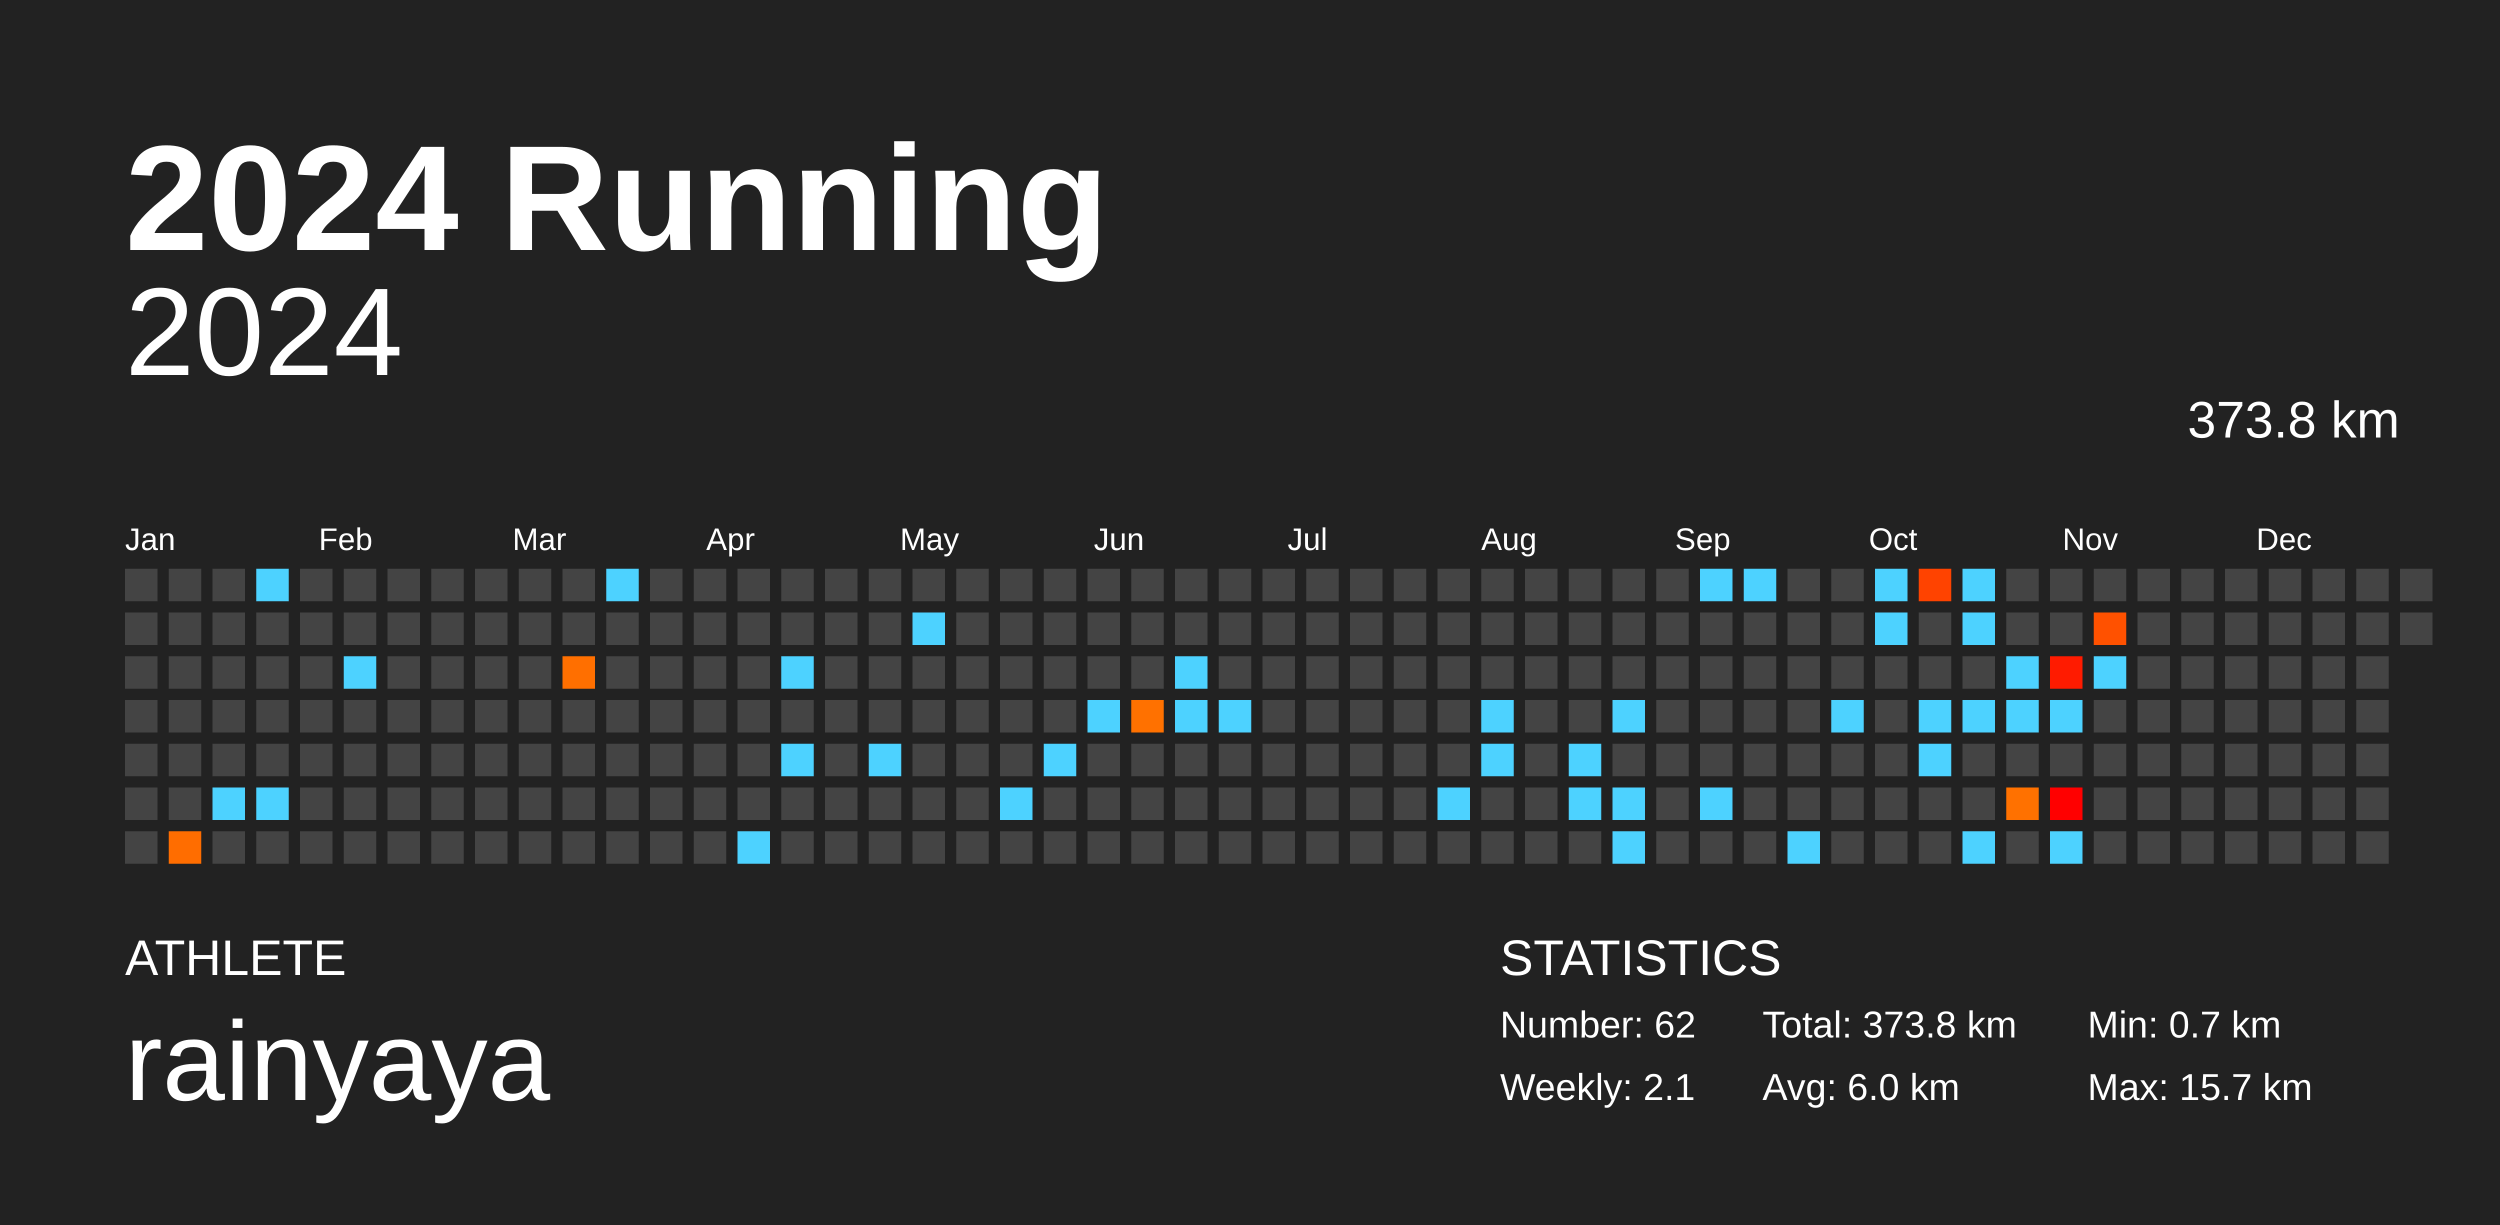
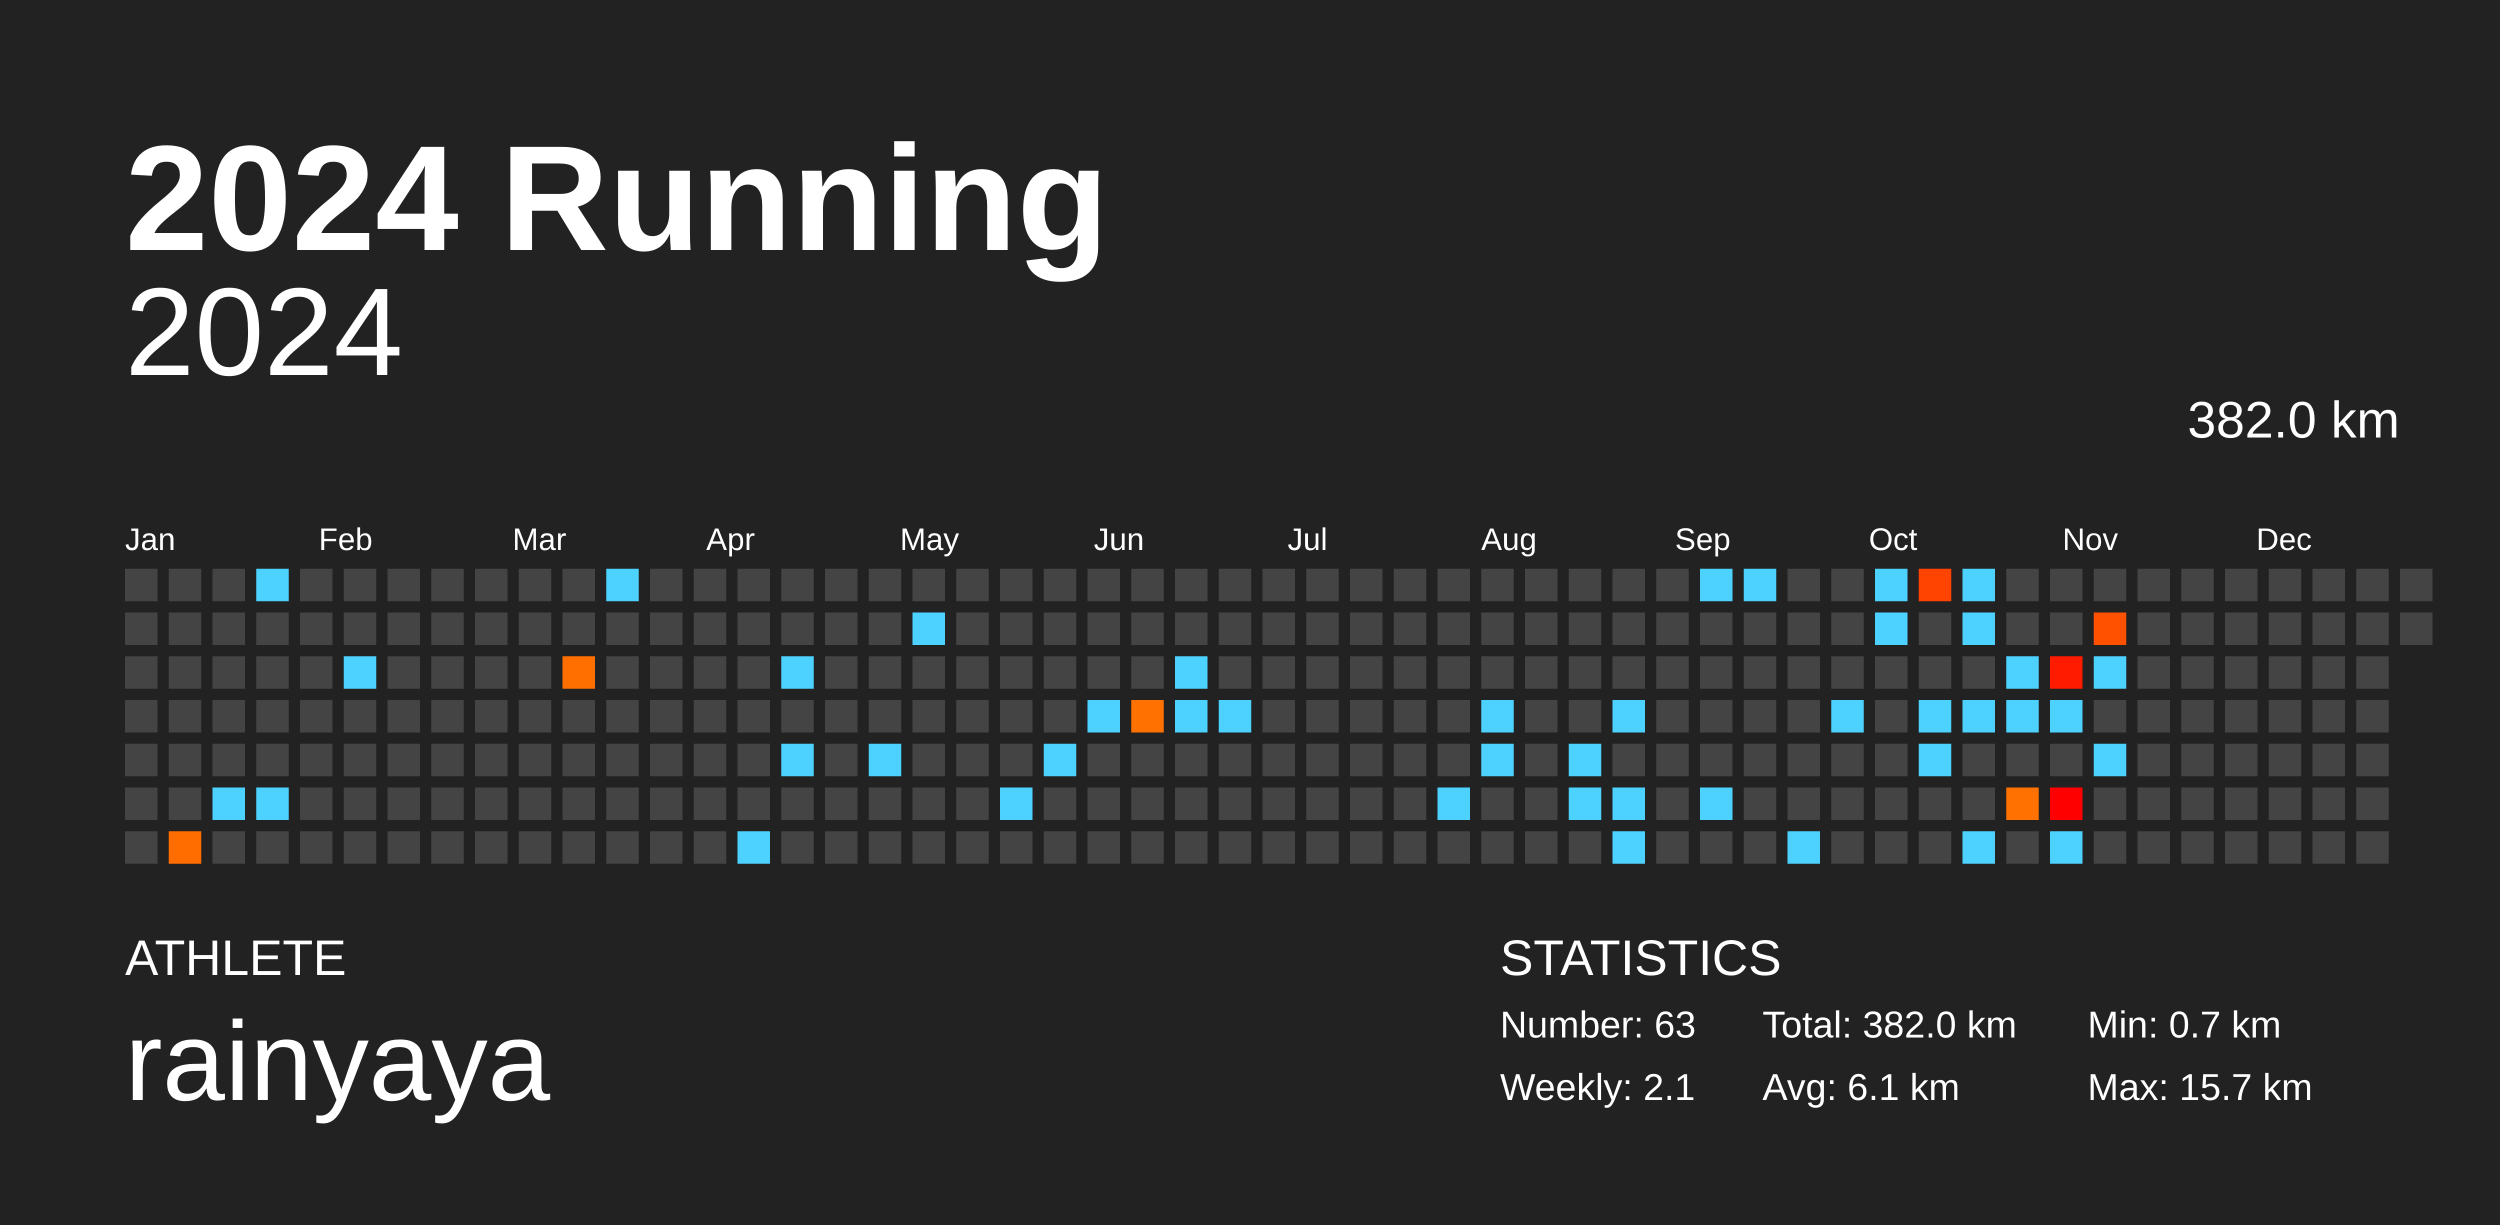
<svg xmlns="http://www.w3.org/2000/svg" baseProfile="full" height="98mm" version="1.1" viewBox="0,0,200,98" width="200mm">
  <defs />
  <rect fill="#222222" height="98" width="200" x="0" y="0" />
  <text fill="#FFFFFF" style="font-size:12px; font-family:Arial; font-weight:bold;" x="10" y="20">2024 Running</text>
  <text fill="#FFFFFF" style="font-size:4px; font-family:Arial" x="10" y="78">ATHLETE</text>
  <text fill="#FFFFFF" style="font-size:9px; font-family:Arial" x="10" y="88">rainyaya</text>
  <text fill="#FFFFFF" style="font-size:4px; font-family:Arial" x="120" y="78">STATISTICS</text>
-   <text fill="#FFFFFF" style="font-size:3px; font-family:Arial" x="120" y="83">Number: 62</text>
+   <text fill="#FFFFFF" style="font-size:3px; font-family:Arial" x="120" y="83">Number: 63</text>
  <text fill="#FFFFFF" style="font-size:3px; font-family:Arial" x="120" y="88">Weekly: 2.1</text>
-   <text fill="#FFFFFF" style="font-size:3px; font-family:Arial" x="141" y="83">Total: 373.8 km</text>
-   <text fill="#FFFFFF" style="font-size:3px; font-family:Arial" x="141" y="88">Avg: 6.0 km</text>
+   <text fill="#FFFFFF" style="font-size:3px; font-family:Arial" x="141" y="83">Total: 382.0 km</text>
+   <text fill="#FFFFFF" style="font-size:3px; font-family:Arial" x="141" y="88">Avg: 6.1 km</text>
  <text fill="#FFFFFF" style="font-size:3px; font-family:Arial" x="167" y="83">Min: 0.7 km</text>
  <text fill="#FFFFFF" style="font-size:3px; font-family:Arial" x="167" y="88">Max: 15.7 km</text>
  <text alignment-baseline="hanging" fill="#FFFFFF" style="font-size:10.0px; font-family:Arial;" x="10" y="30">2024</text>
-   <text alignment-baseline="hanging" fill="#FFFFFF" style="font-size:4.125px; font-family:Arial;" x="175" y="35">373.8 km</text>
+   <text alignment-baseline="hanging" fill="#FFFFFF" style="font-size:4.125px; font-family:Arial;" x="175" y="35">382.0 km</text>
  <text fill="#FFFFFF" style="font-size:2.5px; font-family:Arial" x="10.0" y="44">Jan</text>
  <text fill="#FFFFFF" style="font-size:2.5px; font-family:Arial" x="25.5" y="44">Feb</text>
  <text fill="#FFFFFF" style="font-size:2.5px; font-family:Arial" x="41.0" y="44">Mar</text>
  <text fill="#FFFFFF" style="font-size:2.5px; font-family:Arial" x="56.5" y="44">Apr</text>
  <text fill="#FFFFFF" style="font-size:2.5px; font-family:Arial" x="72.0" y="44">May</text>
  <text fill="#FFFFFF" style="font-size:2.5px; font-family:Arial" x="87.5" y="44">Jun</text>
  <text fill="#FFFFFF" style="font-size:2.5px; font-family:Arial" x="103.0" y="44">Jul</text>
  <text fill="#FFFFFF" style="font-size:2.5px; font-family:Arial" x="118.5" y="44">Aug</text>
  <text fill="#FFFFFF" style="font-size:2.5px; font-family:Arial" x="134.0" y="44">Sep</text>
  <text fill="#FFFFFF" style="font-size:2.5px; font-family:Arial" x="149.5" y="44">Oct</text>
  <text fill="#FFFFFF" style="font-size:2.5px; font-family:Arial" x="165.0" y="44">Nov</text>
  <text fill="#FFFFFF" style="font-size:2.5px; font-family:Arial" x="180.5" y="44">Dec</text>
  <rect fill="#444444" height="2.6" width="2.6" x="10.0" y="45.5" />
  <rect fill="#444444" height="2.6" width="2.6" x="10.0" y="49.0" />
  <rect fill="#444444" height="2.6" width="2.6" x="10.0" y="52.5" />
  <rect fill="#444444" height="2.6" width="2.6" x="10.0" y="56.0" />
  <rect fill="#444444" height="2.6" width="2.6" x="10.0" y="59.5" />
  <rect fill="#444444" height="2.6" width="2.6" x="10.0" y="63.0" />
  <rect fill="#444444" height="2.6" width="2.6" x="10.0" y="66.5" />
  <rect fill="#444444" height="2.6" width="2.6" x="13.5" y="45.5" />
  <rect fill="#444444" height="2.6" width="2.6" x="13.5" y="49.0" />
  <rect fill="#444444" height="2.6" width="2.6" x="13.5" y="52.5" />
  <rect fill="#444444" height="2.6" width="2.6" x="13.5" y="56.0" />
  <rect fill="#444444" height="2.6" width="2.6" x="13.5" y="59.5" />
  <rect fill="#444444" height="2.6" width="2.6" x="13.5" y="63.0" />
  <rect fill="#ff6d00" height="2.6" width="2.6" x="13.5" y="66.5" />
  <rect fill="#444444" height="2.6" width="2.6" x="17.0" y="45.5" />
  <rect fill="#444444" height="2.6" width="2.6" x="17.0" y="49.0" />
  <rect fill="#444444" height="2.6" width="2.6" x="17.0" y="52.5" />
  <rect fill="#444444" height="2.6" width="2.6" x="17.0" y="56.0" />
  <rect fill="#444444" height="2.6" width="2.6" x="17.0" y="59.5" />
  <rect fill="#4dd2ff" height="2.6" width="2.6" x="17.0" y="63.0" />
  <rect fill="#444444" height="2.6" width="2.6" x="17.0" y="66.5" />
  <rect fill="#4dd2ff" height="2.6" width="2.6" x="20.5" y="45.5" />
  <rect fill="#444444" height="2.6" width="2.6" x="20.5" y="49.0" />
  <rect fill="#444444" height="2.6" width="2.6" x="20.5" y="52.5" />
  <rect fill="#444444" height="2.6" width="2.6" x="20.5" y="56.0" />
  <rect fill="#444444" height="2.6" width="2.6" x="20.5" y="59.5" />
  <rect fill="#4dd2ff" height="2.6" width="2.6" x="20.5" y="63.0" />
  <rect fill="#444444" height="2.6" width="2.6" x="20.5" y="66.5" />
  <rect fill="#444444" height="2.6" width="2.6" x="24.0" y="45.5" />
  <rect fill="#444444" height="2.6" width="2.6" x="24.0" y="49.0" />
  <rect fill="#444444" height="2.6" width="2.6" x="24.0" y="52.5" />
  <rect fill="#444444" height="2.6" width="2.6" x="24.0" y="56.0" />
  <rect fill="#444444" height="2.6" width="2.6" x="24.0" y="59.5" />
  <rect fill="#444444" height="2.6" width="2.6" x="24.0" y="63.0" />
  <rect fill="#444444" height="2.6" width="2.6" x="24.0" y="66.5" />
  <rect fill="#444444" height="2.6" width="2.6" x="27.5" y="45.5" />
  <rect fill="#444444" height="2.6" width="2.6" x="27.5" y="49.0" />
  <rect fill="#4dd2ff" height="2.6" width="2.6" x="27.5" y="52.5" />
  <rect fill="#444444" height="2.6" width="2.6" x="27.5" y="56.0" />
  <rect fill="#444444" height="2.6" width="2.6" x="27.5" y="59.5" />
  <rect fill="#444444" height="2.6" width="2.6" x="27.5" y="63.0" />
  <rect fill="#444444" height="2.6" width="2.6" x="27.5" y="66.5" />
  <rect fill="#444444" height="2.6" width="2.6" x="31.0" y="45.5" />
  <rect fill="#444444" height="2.6" width="2.6" x="31.0" y="49.0" />
  <rect fill="#444444" height="2.6" width="2.6" x="31.0" y="52.5" />
  <rect fill="#444444" height="2.6" width="2.6" x="31.0" y="56.0" />
  <rect fill="#444444" height="2.6" width="2.6" x="31.0" y="59.5" />
  <rect fill="#444444" height="2.6" width="2.6" x="31.0" y="63.0" />
  <rect fill="#444444" height="2.6" width="2.6" x="31.0" y="66.5" />
  <rect fill="#444444" height="2.6" width="2.6" x="34.5" y="45.5" />
  <rect fill="#444444" height="2.6" width="2.6" x="34.5" y="49.0" />
  <rect fill="#444444" height="2.6" width="2.6" x="34.5" y="52.5" />
  <rect fill="#444444" height="2.6" width="2.6" x="34.5" y="56.0" />
  <rect fill="#444444" height="2.6" width="2.6" x="34.5" y="59.5" />
  <rect fill="#444444" height="2.6" width="2.6" x="34.5" y="63.0" />
  <rect fill="#444444" height="2.6" width="2.6" x="34.5" y="66.5" />
  <rect fill="#444444" height="2.6" width="2.6" x="38.0" y="45.5" />
  <rect fill="#444444" height="2.6" width="2.6" x="38.0" y="49.0" />
  <rect fill="#444444" height="2.6" width="2.6" x="38.0" y="52.5" />
  <rect fill="#444444" height="2.6" width="2.6" x="38.0" y="56.0" />
  <rect fill="#444444" height="2.6" width="2.6" x="38.0" y="59.5" />
  <rect fill="#444444" height="2.6" width="2.6" x="38.0" y="63.0" />
  <rect fill="#444444" height="2.6" width="2.6" x="38.0" y="66.5" />
  <rect fill="#444444" height="2.6" width="2.6" x="41.5" y="45.5" />
  <rect fill="#444444" height="2.6" width="2.6" x="41.5" y="49.0" />
  <rect fill="#444444" height="2.6" width="2.6" x="41.5" y="52.5" />
  <rect fill="#444444" height="2.6" width="2.6" x="41.5" y="56.0" />
  <rect fill="#444444" height="2.6" width="2.6" x="41.5" y="59.5" />
  <rect fill="#444444" height="2.6" width="2.6" x="41.5" y="63.0" />
  <rect fill="#444444" height="2.6" width="2.6" x="41.5" y="66.5" />
  <rect fill="#444444" height="2.6" width="2.6" x="45.0" y="45.5" />
  <rect fill="#444444" height="2.6" width="2.6" x="45.0" y="49.0" />
  <rect fill="#ff6f00" height="2.6" width="2.6" x="45.0" y="52.5" />
  <rect fill="#444444" height="2.6" width="2.6" x="45.0" y="56.0" />
  <rect fill="#444444" height="2.6" width="2.6" x="45.0" y="59.5" />
  <rect fill="#444444" height="2.6" width="2.6" x="45.0" y="63.0" />
  <rect fill="#444444" height="2.6" width="2.6" x="45.0" y="66.5" />
  <rect fill="#4dd2ff" height="2.6" width="2.6" x="48.5" y="45.5" />
  <rect fill="#444444" height="2.6" width="2.6" x="48.5" y="49.0" />
  <rect fill="#444444" height="2.6" width="2.6" x="48.5" y="52.5" />
  <rect fill="#444444" height="2.6" width="2.6" x="48.5" y="56.0" />
  <rect fill="#444444" height="2.6" width="2.6" x="48.5" y="59.5" />
  <rect fill="#444444" height="2.6" width="2.6" x="48.5" y="63.0" />
  <rect fill="#444444" height="2.6" width="2.6" x="48.5" y="66.5" />
  <rect fill="#444444" height="2.6" width="2.6" x="52.0" y="45.5" />
  <rect fill="#444444" height="2.6" width="2.6" x="52.0" y="49.0" />
  <rect fill="#444444" height="2.6" width="2.6" x="52.0" y="52.5" />
  <rect fill="#444444" height="2.6" width="2.6" x="52.0" y="56.0" />
  <rect fill="#444444" height="2.6" width="2.6" x="52.0" y="59.5" />
  <rect fill="#444444" height="2.6" width="2.6" x="52.0" y="63.0" />
  <rect fill="#444444" height="2.6" width="2.6" x="52.0" y="66.5" />
  <rect fill="#444444" height="2.6" width="2.6" x="55.5" y="45.5" />
  <rect fill="#444444" height="2.6" width="2.6" x="55.5" y="49.0" />
  <rect fill="#444444" height="2.6" width="2.6" x="55.5" y="52.5" />
  <rect fill="#444444" height="2.6" width="2.6" x="55.5" y="56.0" />
  <rect fill="#444444" height="2.6" width="2.6" x="55.5" y="59.5" />
  <rect fill="#444444" height="2.6" width="2.6" x="55.5" y="63.0" />
  <rect fill="#444444" height="2.6" width="2.6" x="55.5" y="66.5" />
  <rect fill="#444444" height="2.6" width="2.6" x="59.0" y="45.5" />
  <rect fill="#444444" height="2.6" width="2.6" x="59.0" y="49.0" />
  <rect fill="#444444" height="2.6" width="2.6" x="59.0" y="52.5" />
  <rect fill="#444444" height="2.6" width="2.6" x="59.0" y="56.0" />
  <rect fill="#444444" height="2.6" width="2.6" x="59.0" y="59.5" />
  <rect fill="#444444" height="2.6" width="2.6" x="59.0" y="63.0" />
  <rect fill="#4dd2ff" height="2.6" width="2.6" x="59.0" y="66.5" />
  <rect fill="#444444" height="2.6" width="2.6" x="62.5" y="45.5" />
  <rect fill="#444444" height="2.6" width="2.6" x="62.5" y="49.0" />
  <rect fill="#4dd2ff" height="2.6" width="2.6" x="62.5" y="52.5" />
  <rect fill="#444444" height="2.6" width="2.6" x="62.5" y="56.0" />
  <rect fill="#4dd2ff" height="2.6" width="2.6" x="62.5" y="59.5" />
  <rect fill="#444444" height="2.6" width="2.6" x="62.5" y="63.0" />
  <rect fill="#444444" height="2.6" width="2.6" x="62.5" y="66.5" />
  <rect fill="#444444" height="2.6" width="2.6" x="66.0" y="45.5" />
  <rect fill="#444444" height="2.6" width="2.6" x="66.0" y="49.0" />
  <rect fill="#444444" height="2.6" width="2.6" x="66.0" y="52.5" />
  <rect fill="#444444" height="2.6" width="2.6" x="66.0" y="56.0" />
  <rect fill="#444444" height="2.6" width="2.6" x="66.0" y="59.5" />
  <rect fill="#444444" height="2.6" width="2.6" x="66.0" y="63.0" />
  <rect fill="#444444" height="2.6" width="2.6" x="66.0" y="66.5" />
  <rect fill="#444444" height="2.6" width="2.6" x="69.5" y="45.5" />
  <rect fill="#444444" height="2.6" width="2.6" x="69.5" y="49.0" />
  <rect fill="#444444" height="2.6" width="2.6" x="69.5" y="52.5" />
  <rect fill="#444444" height="2.6" width="2.6" x="69.5" y="56.0" />
  <rect fill="#4dd2ff" height="2.6" width="2.6" x="69.5" y="59.5" />
  <rect fill="#444444" height="2.6" width="2.6" x="69.5" y="63.0" />
  <rect fill="#444444" height="2.6" width="2.6" x="69.5" y="66.5" />
  <rect fill="#444444" height="2.6" width="2.6" x="73.0" y="45.5" />
  <rect fill="#4dd2ff" height="2.6" width="2.6" x="73.0" y="49.0" />
  <rect fill="#444444" height="2.6" width="2.6" x="73.0" y="52.5" />
  <rect fill="#444444" height="2.6" width="2.6" x="73.0" y="56.0" />
  <rect fill="#444444" height="2.6" width="2.6" x="73.0" y="59.5" />
  <rect fill="#444444" height="2.6" width="2.6" x="73.0" y="63.0" />
  <rect fill="#444444" height="2.6" width="2.6" x="73.0" y="66.5" />
  <rect fill="#444444" height="2.6" width="2.6" x="76.5" y="45.5" />
  <rect fill="#444444" height="2.6" width="2.6" x="76.5" y="49.0" />
  <rect fill="#444444" height="2.6" width="2.6" x="76.5" y="52.5" />
  <rect fill="#444444" height="2.6" width="2.6" x="76.5" y="56.0" />
  <rect fill="#444444" height="2.6" width="2.6" x="76.5" y="59.5" />
  <rect fill="#444444" height="2.6" width="2.6" x="76.5" y="63.0" />
  <rect fill="#444444" height="2.6" width="2.6" x="76.5" y="66.5" />
  <rect fill="#444444" height="2.6" width="2.6" x="80.0" y="45.5" />
  <rect fill="#444444" height="2.6" width="2.6" x="80.0" y="49.0" />
  <rect fill="#444444" height="2.6" width="2.6" x="80.0" y="52.5" />
  <rect fill="#444444" height="2.6" width="2.6" x="80.0" y="56.0" />
  <rect fill="#444444" height="2.6" width="2.6" x="80.0" y="59.5" />
  <rect fill="#4dd2ff" height="2.6" width="2.6" x="80.0" y="63.0" />
  <rect fill="#444444" height="2.6" width="2.6" x="80.0" y="66.5" />
  <rect fill="#444444" height="2.6" width="2.6" x="83.5" y="45.5" />
  <rect fill="#444444" height="2.6" width="2.6" x="83.5" y="49.0" />
  <rect fill="#444444" height="2.6" width="2.6" x="83.5" y="52.5" />
  <rect fill="#444444" height="2.6" width="2.6" x="83.5" y="56.0" />
  <rect fill="#4dd2ff" height="2.6" width="2.6" x="83.5" y="59.5" />
  <rect fill="#444444" height="2.6" width="2.6" x="83.5" y="63.0" />
  <rect fill="#444444" height="2.6" width="2.6" x="83.5" y="66.5" />
  <rect fill="#444444" height="2.6" width="2.6" x="87.0" y="45.5" />
  <rect fill="#444444" height="2.6" width="2.6" x="87.0" y="49.0" />
  <rect fill="#444444" height="2.6" width="2.6" x="87.0" y="52.5" />
  <rect fill="#4dd2ff" height="2.6" width="2.6" x="87.0" y="56.0" />
  <rect fill="#444444" height="2.6" width="2.6" x="87.0" y="59.5" />
  <rect fill="#444444" height="2.6" width="2.6" x="87.0" y="63.0" />
  <rect fill="#444444" height="2.6" width="2.6" x="87.0" y="66.5" />
  <rect fill="#444444" height="2.6" width="2.6" x="90.5" y="45.5" />
  <rect fill="#444444" height="2.6" width="2.6" x="90.5" y="49.0" />
  <rect fill="#444444" height="2.6" width="2.6" x="90.5" y="52.5" />
  <rect fill="#ff7100" height="2.6" width="2.6" x="90.5" y="56.0" />
  <rect fill="#444444" height="2.6" width="2.6" x="90.5" y="59.5" />
  <rect fill="#444444" height="2.6" width="2.6" x="90.5" y="63.0" />
  <rect fill="#444444" height="2.6" width="2.6" x="90.5" y="66.5" />
  <rect fill="#444444" height="2.6" width="2.6" x="94.0" y="45.5" />
  <rect fill="#444444" height="2.6" width="2.6" x="94.0" y="49.0" />
  <rect fill="#4dd2ff" height="2.6" width="2.6" x="94.0" y="52.5" />
  <rect fill="#4dd2ff" height="2.6" width="2.6" x="94.0" y="56.0" />
  <rect fill="#444444" height="2.6" width="2.6" x="94.0" y="59.5" />
  <rect fill="#444444" height="2.6" width="2.6" x="94.0" y="63.0" />
  <rect fill="#444444" height="2.6" width="2.6" x="94.0" y="66.5" />
  <rect fill="#444444" height="2.6" width="2.6" x="97.5" y="45.5" />
  <rect fill="#444444" height="2.6" width="2.6" x="97.5" y="49.0" />
  <rect fill="#444444" height="2.6" width="2.6" x="97.5" y="52.5" />
  <rect fill="#4dd2ff" height="2.6" width="2.6" x="97.5" y="56.0" />
  <rect fill="#444444" height="2.6" width="2.6" x="97.5" y="59.5" />
  <rect fill="#444444" height="2.6" width="2.6" x="97.5" y="63.0" />
  <rect fill="#444444" height="2.6" width="2.6" x="97.5" y="66.5" />
  <rect fill="#444444" height="2.6" width="2.6" x="101.0" y="45.5" />
  <rect fill="#444444" height="2.6" width="2.6" x="101.0" y="49.0" />
  <rect fill="#444444" height="2.6" width="2.6" x="101.0" y="52.5" />
  <rect fill="#444444" height="2.6" width="2.6" x="101.0" y="56.0" />
  <rect fill="#444444" height="2.6" width="2.6" x="101.0" y="59.5" />
  <rect fill="#444444" height="2.6" width="2.6" x="101.0" y="63.0" />
  <rect fill="#444444" height="2.6" width="2.6" x="101.0" y="66.5" />
  <rect fill="#444444" height="2.6" width="2.6" x="104.5" y="45.5" />
  <rect fill="#444444" height="2.6" width="2.6" x="104.5" y="49.0" />
  <rect fill="#444444" height="2.6" width="2.6" x="104.5" y="52.5" />
  <rect fill="#444444" height="2.6" width="2.6" x="104.5" y="56.0" />
  <rect fill="#444444" height="2.6" width="2.6" x="104.5" y="59.5" />
  <rect fill="#444444" height="2.6" width="2.6" x="104.5" y="63.0" />
  <rect fill="#444444" height="2.6" width="2.6" x="104.5" y="66.5" />
  <rect fill="#444444" height="2.6" width="2.6" x="108.0" y="45.5" />
  <rect fill="#444444" height="2.6" width="2.6" x="108.0" y="49.0" />
  <rect fill="#444444" height="2.6" width="2.6" x="108.0" y="52.5" />
  <rect fill="#444444" height="2.6" width="2.6" x="108.0" y="56.0" />
  <rect fill="#444444" height="2.6" width="2.6" x="108.0" y="59.5" />
  <rect fill="#444444" height="2.6" width="2.6" x="108.0" y="63.0" />
  <rect fill="#444444" height="2.6" width="2.6" x="108.0" y="66.5" />
  <rect fill="#444444" height="2.6" width="2.6" x="111.5" y="45.5" />
  <rect fill="#444444" height="2.6" width="2.6" x="111.5" y="49.0" />
  <rect fill="#444444" height="2.6" width="2.6" x="111.5" y="52.5" />
  <rect fill="#444444" height="2.6" width="2.6" x="111.5" y="56.0" />
  <rect fill="#444444" height="2.6" width="2.6" x="111.5" y="59.5" />
  <rect fill="#444444" height="2.6" width="2.6" x="111.5" y="63.0" />
  <rect fill="#444444" height="2.6" width="2.6" x="111.5" y="66.5" />
  <rect fill="#444444" height="2.6" width="2.6" x="115.0" y="45.5" />
  <rect fill="#444444" height="2.6" width="2.6" x="115.0" y="49.0" />
  <rect fill="#444444" height="2.6" width="2.6" x="115.0" y="52.5" />
  <rect fill="#444444" height="2.6" width="2.6" x="115.0" y="56.0" />
  <rect fill="#444444" height="2.6" width="2.6" x="115.0" y="59.5" />
  <rect fill="#4dd2ff" height="2.6" width="2.6" x="115.0" y="63.0" />
  <rect fill="#444444" height="2.6" width="2.6" x="115.0" y="66.5" />
  <rect fill="#444444" height="2.6" width="2.6" x="118.5" y="45.5" />
  <rect fill="#444444" height="2.6" width="2.6" x="118.5" y="49.0" />
  <rect fill="#444444" height="2.6" width="2.6" x="118.5" y="52.5" />
  <rect fill="#4dd2ff" height="2.6" width="2.6" x="118.5" y="56.0" />
  <rect fill="#4dd2ff" height="2.6" width="2.6" x="118.5" y="59.5" />
  <rect fill="#444444" height="2.6" width="2.6" x="118.5" y="63.0" />
  <rect fill="#444444" height="2.6" width="2.6" x="118.5" y="66.5" />
  <rect fill="#444444" height="2.6" width="2.6" x="122.0" y="45.5" />
  <rect fill="#444444" height="2.6" width="2.6" x="122.0" y="49.0" />
  <rect fill="#444444" height="2.6" width="2.6" x="122.0" y="52.5" />
  <rect fill="#444444" height="2.6" width="2.6" x="122.0" y="56.0" />
  <rect fill="#444444" height="2.6" width="2.6" x="122.0" y="59.5" />
  <rect fill="#444444" height="2.6" width="2.6" x="122.0" y="63.0" />
  <rect fill="#444444" height="2.6" width="2.6" x="122.0" y="66.5" />
  <rect fill="#444444" height="2.6" width="2.6" x="125.5" y="45.5" />
  <rect fill="#444444" height="2.6" width="2.6" x="125.5" y="49.0" />
  <rect fill="#444444" height="2.6" width="2.6" x="125.5" y="52.5" />
  <rect fill="#444444" height="2.6" width="2.6" x="125.5" y="56.0" />
  <rect fill="#4dd2ff" height="2.6" width="2.6" x="125.5" y="59.5" />
  <rect fill="#4dd2ff" height="2.6" width="2.6" x="125.5" y="63.0" />
  <rect fill="#444444" height="2.6" width="2.6" x="125.5" y="66.5" />
  <rect fill="#444444" height="2.6" width="2.6" x="129.0" y="45.5" />
  <rect fill="#444444" height="2.6" width="2.6" x="129.0" y="49.0" />
  <rect fill="#444444" height="2.6" width="2.6" x="129.0" y="52.5" />
  <rect fill="#4dd2ff" height="2.6" width="2.6" x="129.0" y="56.0" />
  <rect fill="#444444" height="2.6" width="2.6" x="129.0" y="59.5" />
  <rect fill="#4dd2ff" height="2.6" width="2.6" x="129.0" y="63.0" />
  <rect fill="#4dd2ff" height="2.6" width="2.6" x="129.0" y="66.5" />
  <rect fill="#444444" height="2.6" width="2.6" x="132.5" y="45.5" />
  <rect fill="#444444" height="2.6" width="2.6" x="132.5" y="49.0" />
  <rect fill="#444444" height="2.6" width="2.6" x="132.5" y="52.5" />
  <rect fill="#444444" height="2.6" width="2.6" x="132.5" y="56.0" />
  <rect fill="#444444" height="2.6" width="2.6" x="132.5" y="59.5" />
  <rect fill="#444444" height="2.6" width="2.6" x="132.5" y="63.0" />
  <rect fill="#444444" height="2.6" width="2.6" x="132.5" y="66.5" />
  <rect fill="#4dd2ff" height="2.6" width="2.6" x="136.0" y="45.5" />
  <rect fill="#444444" height="2.6" width="2.6" x="136.0" y="49.0" />
  <rect fill="#444444" height="2.6" width="2.6" x="136.0" y="52.5" />
  <rect fill="#444444" height="2.6" width="2.6" x="136.0" y="56.0" />
  <rect fill="#444444" height="2.6" width="2.6" x="136.0" y="59.5" />
  <rect fill="#4dd2ff" height="2.6" width="2.6" x="136.0" y="63.0" />
  <rect fill="#444444" height="2.6" width="2.6" x="136.0" y="66.5" />
  <rect fill="#4dd2ff" height="2.6" width="2.6" x="139.5" y="45.5" />
  <rect fill="#444444" height="2.6" width="2.6" x="139.5" y="49.0" />
  <rect fill="#444444" height="2.6" width="2.6" x="139.5" y="52.5" />
  <rect fill="#444444" height="2.6" width="2.6" x="139.5" y="56.0" />
  <rect fill="#444444" height="2.6" width="2.6" x="139.5" y="59.5" />
  <rect fill="#444444" height="2.6" width="2.6" x="139.5" y="63.0" />
  <rect fill="#444444" height="2.6" width="2.6" x="139.5" y="66.5" />
  <rect fill="#444444" height="2.6" width="2.6" x="143.0" y="45.5" />
  <rect fill="#444444" height="2.6" width="2.6" x="143.0" y="49.0" />
  <rect fill="#444444" height="2.6" width="2.6" x="143.0" y="52.5" />
  <rect fill="#444444" height="2.6" width="2.6" x="143.0" y="56.0" />
  <rect fill="#444444" height="2.6" width="2.6" x="143.0" y="59.5" />
  <rect fill="#444444" height="2.6" width="2.6" x="143.0" y="63.0" />
  <rect fill="#4dd2ff" height="2.6" width="2.6" x="143.0" y="66.5" />
  <rect fill="#444444" height="2.6" width="2.6" x="146.5" y="45.5" />
  <rect fill="#444444" height="2.6" width="2.6" x="146.5" y="49.0" />
  <rect fill="#444444" height="2.6" width="2.6" x="146.5" y="52.5" />
  <rect fill="#4dd2ff" height="2.6" width="2.6" x="146.5" y="56.0" />
  <rect fill="#444444" height="2.6" width="2.6" x="146.5" y="59.5" />
  <rect fill="#444444" height="2.6" width="2.6" x="146.5" y="63.0" />
  <rect fill="#444444" height="2.6" width="2.6" x="146.5" y="66.5" />
  <rect fill="#4dd2ff" height="2.6" width="2.6" x="150.0" y="45.5" />
  <rect fill="#4dd2ff" height="2.6" width="2.6" x="150.0" y="49.0" />
  <rect fill="#444444" height="2.6" width="2.6" x="150.0" y="52.5" />
  <rect fill="#444444" height="2.6" width="2.6" x="150.0" y="56.0" />
  <rect fill="#444444" height="2.6" width="2.6" x="150.0" y="59.5" />
  <rect fill="#444444" height="2.6" width="2.6" x="150.0" y="63.0" />
  <rect fill="#444444" height="2.6" width="2.6" x="150.0" y="66.5" />
  <rect fill="#ff4300" height="2.6" width="2.6" x="153.5" y="45.5" />
  <rect fill="#444444" height="2.6" width="2.6" x="153.5" y="49.0" />
  <rect fill="#444444" height="2.6" width="2.6" x="153.5" y="52.5" />
  <rect fill="#4dd2ff" height="2.6" width="2.6" x="153.5" y="56.0" />
  <rect fill="#4dd2ff" height="2.6" width="2.6" x="153.5" y="59.5" />
  <rect fill="#444444" height="2.6" width="2.6" x="153.5" y="63.0" />
  <rect fill="#444444" height="2.6" width="2.6" x="153.5" y="66.5" />
  <rect fill="#4dd2ff" height="2.6" width="2.6" x="157.0" y="45.5" />
  <rect fill="#4dd2ff" height="2.6" width="2.6" x="157.0" y="49.0" />
  <rect fill="#444444" height="2.6" width="2.6" x="157.0" y="52.5" />
  <rect fill="#4dd2ff" height="2.6" width="2.6" x="157.0" y="56.0" />
  <rect fill="#444444" height="2.6" width="2.6" x="157.0" y="59.5" />
  <rect fill="#444444" height="2.6" width="2.6" x="157.0" y="63.0" />
  <rect fill="#4dd2ff" height="2.6" width="2.6" x="157.0" y="66.5" />
  <rect fill="#444444" height="2.6" width="2.6" x="160.5" y="45.5" />
  <rect fill="#444444" height="2.6" width="2.6" x="160.5" y="49.0" />
  <rect fill="#4dd2ff" height="2.6" width="2.6" x="160.5" y="52.5" />
  <rect fill="#4dd2ff" height="2.6" width="2.6" x="160.5" y="56.0" />
  <rect fill="#444444" height="2.6" width="2.6" x="160.5" y="59.5" />
  <rect fill="#ff7100" height="2.6" width="2.6" x="160.5" y="63.0" />
  <rect fill="#444444" height="2.6" width="2.6" x="160.5" y="66.5" />
  <rect fill="#444444" height="2.6" width="2.6" x="164.0" y="45.5" />
  <rect fill="#444444" height="2.6" width="2.6" x="164.0" y="49.0" />
  <rect fill="#ff1b00" height="2.6" width="2.6" x="164.0" y="52.5" />
  <rect fill="#4dd2ff" height="2.6" width="2.6" x="164.0" y="56.0" />
  <rect fill="#444444" height="2.6" width="2.6" x="164.0" y="59.5" />
  <rect fill="#ff0000" height="2.6" width="2.6" x="164.0" y="63.0" />
  <rect fill="#4dd2ff" height="2.6" width="2.6" x="164.0" y="66.5" />
  <rect fill="#444444" height="2.6" width="2.6" x="167.5" y="45.5" />
  <rect fill="#ff5100" height="2.6" width="2.6" x="167.5" y="49.0" />
  <rect fill="#4dd2ff" height="2.6" width="2.6" x="167.5" y="52.5" />
  <rect fill="#444444" height="2.6" width="2.6" x="167.5" y="56.0" />
-   <rect fill="#444444" height="2.6" width="2.6" x="167.5" y="59.5" />
+   <rect fill="#4dd2ff" height="2.6" width="2.6" x="167.5" y="59.5" />
  <rect fill="#444444" height="2.6" width="2.6" x="167.5" y="63.0" />
  <rect fill="#444444" height="2.6" width="2.6" x="167.5" y="66.5" />
  <rect fill="#444444" height="2.6" width="2.6" x="171.0" y="45.5" />
  <rect fill="#444444" height="2.6" width="2.6" x="171.0" y="49.0" />
  <rect fill="#444444" height="2.6" width="2.6" x="171.0" y="52.5" />
  <rect fill="#444444" height="2.6" width="2.6" x="171.0" y="56.0" />
  <rect fill="#444444" height="2.6" width="2.6" x="171.0" y="59.5" />
  <rect fill="#444444" height="2.6" width="2.6" x="171.0" y="63.0" />
  <rect fill="#444444" height="2.6" width="2.6" x="171.0" y="66.5" />
  <rect fill="#444444" height="2.6" width="2.6" x="174.5" y="45.5" />
  <rect fill="#444444" height="2.6" width="2.6" x="174.5" y="49.0" />
  <rect fill="#444444" height="2.6" width="2.6" x="174.5" y="52.5" />
  <rect fill="#444444" height="2.6" width="2.6" x="174.5" y="56.0" />
  <rect fill="#444444" height="2.6" width="2.6" x="174.5" y="59.5" />
  <rect fill="#444444" height="2.6" width="2.6" x="174.5" y="63.0" />
  <rect fill="#444444" height="2.6" width="2.6" x="174.5" y="66.5" />
  <rect fill="#444444" height="2.6" width="2.6" x="178.0" y="45.5" />
  <rect fill="#444444" height="2.6" width="2.6" x="178.0" y="49.0" />
  <rect fill="#444444" height="2.6" width="2.6" x="178.0" y="52.5" />
  <rect fill="#444444" height="2.6" width="2.6" x="178.0" y="56.0" />
  <rect fill="#444444" height="2.6" width="2.6" x="178.0" y="59.5" />
  <rect fill="#444444" height="2.6" width="2.6" x="178.0" y="63.0" />
  <rect fill="#444444" height="2.6" width="2.6" x="178.0" y="66.5" />
  <rect fill="#444444" height="2.6" width="2.6" x="181.5" y="45.5" />
  <rect fill="#444444" height="2.6" width="2.6" x="181.5" y="49.0" />
  <rect fill="#444444" height="2.6" width="2.6" x="181.5" y="52.5" />
  <rect fill="#444444" height="2.6" width="2.6" x="181.5" y="56.0" />
  <rect fill="#444444" height="2.6" width="2.6" x="181.5" y="59.5" />
  <rect fill="#444444" height="2.6" width="2.6" x="181.5" y="63.0" />
  <rect fill="#444444" height="2.6" width="2.6" x="181.5" y="66.5" />
  <rect fill="#444444" height="2.6" width="2.6" x="185.0" y="45.5" />
  <rect fill="#444444" height="2.6" width="2.6" x="185.0" y="49.0" />
  <rect fill="#444444" height="2.6" width="2.6" x="185.0" y="52.5" />
  <rect fill="#444444" height="2.6" width="2.6" x="185.0" y="56.0" />
  <rect fill="#444444" height="2.6" width="2.6" x="185.0" y="59.5" />
  <rect fill="#444444" height="2.6" width="2.6" x="185.0" y="63.0" />
  <rect fill="#444444" height="2.6" width="2.6" x="185.0" y="66.5" />
  <rect fill="#444444" height="2.6" width="2.6" x="188.5" y="45.5" />
  <rect fill="#444444" height="2.6" width="2.6" x="188.5" y="49.0" />
  <rect fill="#444444" height="2.6" width="2.6" x="188.5" y="52.5" />
  <rect fill="#444444" height="2.6" width="2.6" x="188.5" y="56.0" />
  <rect fill="#444444" height="2.6" width="2.6" x="188.5" y="59.5" />
  <rect fill="#444444" height="2.6" width="2.6" x="188.5" y="63.0" />
  <rect fill="#444444" height="2.6" width="2.6" x="188.5" y="66.5" />
  <rect fill="#444444" height="2.6" width="2.6" x="192.0" y="45.5" />
  <rect fill="#444444" height="2.6" width="2.6" x="192.0" y="49.0" />
</svg>
